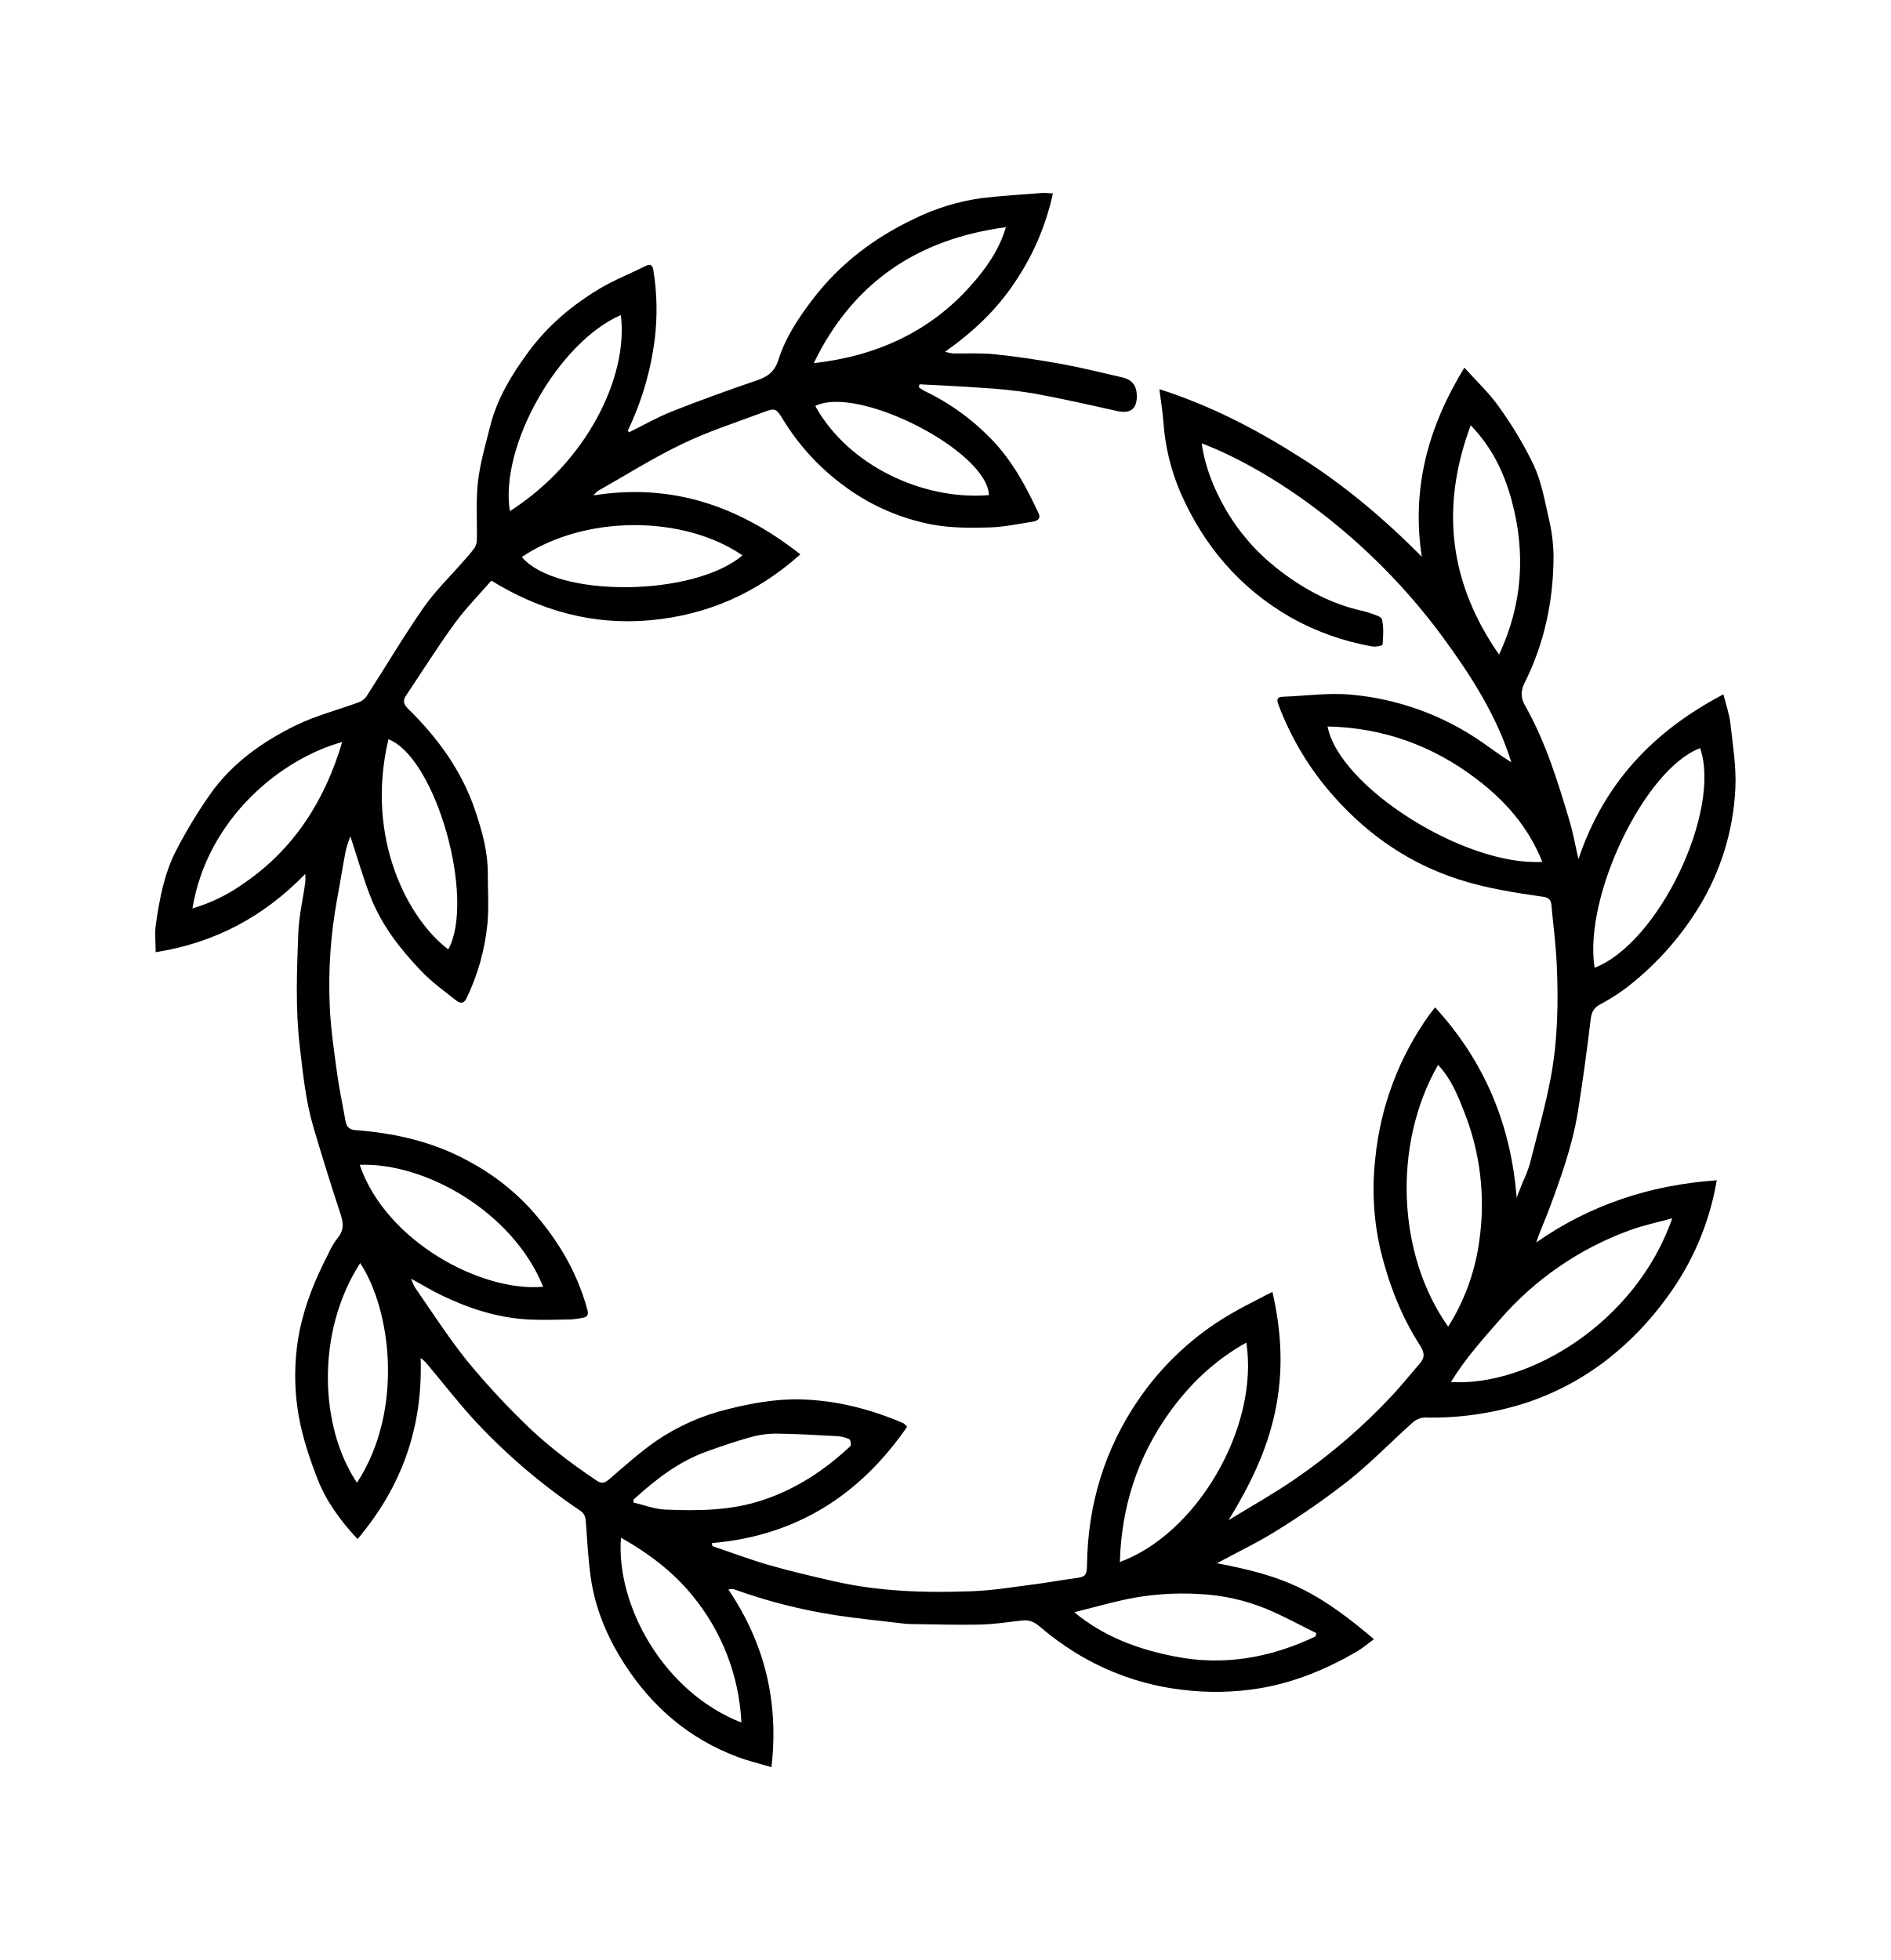
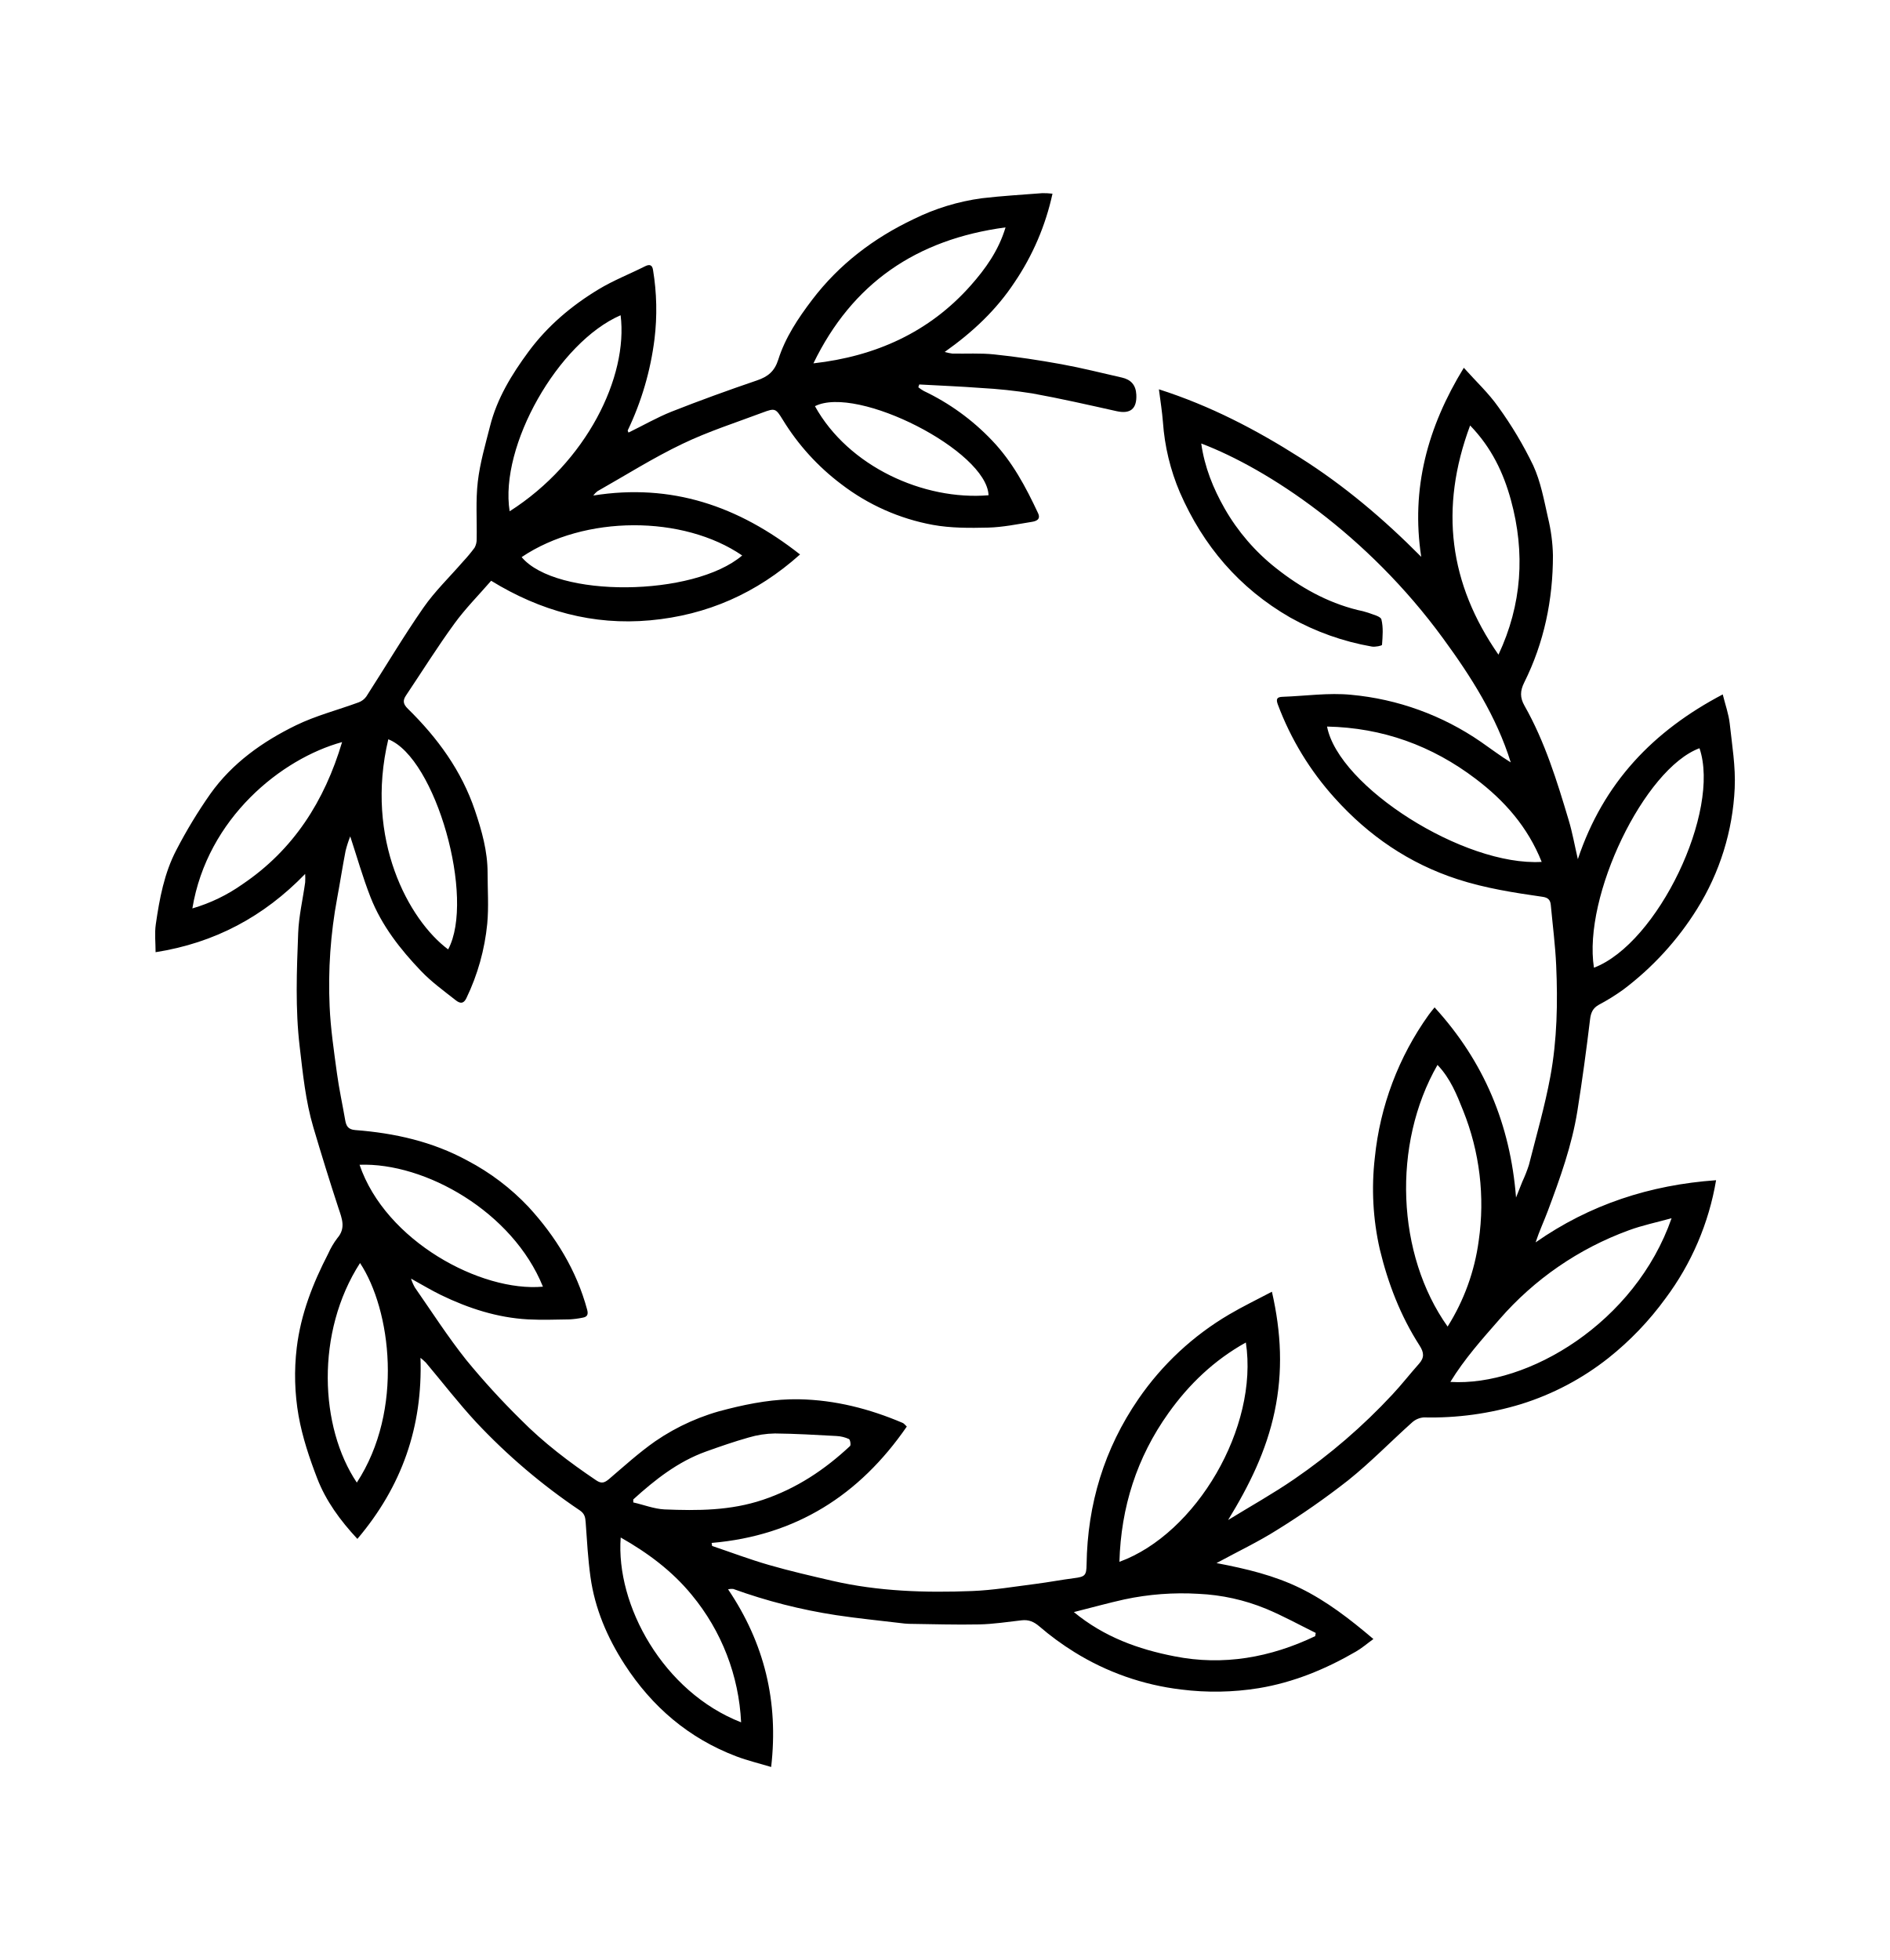
- <svg xmlns="http://www.w3.org/2000/svg" id="图层_1" data-name="图层 1" viewBox="0 0 812.12 841.89">
+ <svg xmlns="http://www.w3.org/2000/svg" id="图层_1" data-name="图层 1" viewBox="0 0 812.12 841.89" width="812" height="842">
  <path d="M306,664.11c8.13,2.75,16.16,5.79,24.39,8.16,9,2.6,18.13,4.7,27.25,6.81,19.78,4.56,39.91,5.19,60.06,4.4,9.12-.35,18.21-1.91,27.29-3.06,5.5-.7,11-1.76,16.46-2.46,4.81-.61,5.39-1.15,5.46-5.9.37-25.93,7.62-49.79,22.31-71.14a122.75,122.75,0,0,1,38.94-36.26c5.82-3.44,11.94-6.37,18.39-9.78,4.05,17.68,4.76,34.33,1.17,51.44-3.56,16.95-10.94,31.87-20,46.65,9.52-5.85,19.3-11.31,28.49-17.62a253,253,0,0,0,42.08-36.27c4-4.27,7.57-8.88,11.45-13.23,2.38-2.66,2.19-4.85.24-7.88-8.18-12.71-13.54-26.67-17.07-41.31a116.8,116.8,0,0,1-2.14-39.38,127.34,127.34,0,0,1,23.17-61.39c.64-.91,1.38-1.75,2.51-3.18,21.27,23.28,32.54,50.34,35,81.7.89-2.24,1.77-4.49,2.67-6.73a62.12,62.12,0,0,0,2.86-7.26c3.21-12.66,6.86-25.25,9.23-38.08,2.89-15.71,3.2-31.73,2.49-47.68-.39-8.66-1.51-17.29-2.31-25.93-.2-2.1-1.1-3.18-3.49-3.52-12.34-1.77-24.63-3.68-36.59-7.56-20.85-6.78-38.24-18.72-52.74-34.85a125.29,125.29,0,0,1-24.46-40.18c-.86-2.31-.5-3.27,2-3.35,9.83-.34,19.76-1.82,29.45-.87a117,117,0,0,1,55.8,20.23c4.24,2.92,8.34,6.06,12.82,8.82-6.13-19.71-17.07-36.86-29-53.17-32.66-44.8-75.42-73-104-83.85,1.43,10.15,5.12,19.28,10.09,28a88.58,88.58,0,0,0,22,25.52c10.44,8.28,21.94,14.75,35,18a38.22,38.22,0,0,1,4.68,1.21c2,.79,5.31,1.51,5.65,2.87.86,3.46.53,7.27.26,10.91,0,.38-2.94,1-4.38.74a110.52,110.52,0,0,1-35.06-12.47C532.51,252.61,517,234.39,507,211.44a93.6,93.6,0,0,1-7.28-30.2c-.34-4.31-1-8.59-1.73-14.09,22.21,7.11,41.78,17.38,60.56,29.3,19,12,36,26.38,52.16,42.68-4.46-29.24,2.64-55.65,18.3-81.23,5.27,5.9,10.68,10.92,14.82,16.83a165.21,165.21,0,0,1,15,25.12c3.22,7,4.63,14.85,6.34,22.43a75.56,75.56,0,0,1,2.14,16.22c0,19.11-3.79,37.47-12.35,54.64-1.8,3.62-1.84,6.48.1,9.91,8.8,15.51,14,32.45,19.06,49.38,1.54,5.13,2.47,10.44,3.89,16.6,11-32.91,32.43-55.1,62.26-70.79,1.11,4.46,2.54,8.42,3,12.49,1,9.25,2.58,18.59,2.14,27.81a107.2,107.2,0,0,1-16.15,51.86,128.15,128.15,0,0,1-31.79,34.72A92,92,0,0,1,687,431.61c-2.55,1.44-3.4,3.36-3.75,6.3-1.58,13.14-3.36,26.26-5.44,39.33-2.37,14.81-7.44,28.87-12.67,42.85-1.66,4.45-3.7,8.75-5.28,13.59,23.31-16.29,49.18-24.7,77.55-26.71a117.34,117.34,0,0,1-21.75,50.8,131.12,131.12,0,0,1-24.46,25.55,116.13,116.13,0,0,1-37.52,19.83,132.47,132.47,0,0,1-41.85,5.73,8.49,8.49,0,0,0-5.12,2.22c-9.17,8.22-17.79,17.12-27.39,24.8a337.56,337.56,0,0,1-30.48,21.28c-8.07,5.11-16.78,9.24-26.1,14.29,12.88,2.45,24.88,5.32,36.13,10.85S580,695.47,590.16,704.1c-2.84,2.06-5.06,4-7.54,5.41-13,7.55-26.85,13.25-41.71,15.7a116.86,116.86,0,0,1-33.37.58,111.87,111.87,0,0,1-45.89-16.09,119.9,119.9,0,0,1-15-11c-2.42-2.07-4.64-3-7.68-2.64-6,.68-12.09,1.63-18.15,1.76-10.08.21-20.17-.12-30.26-.25a36,36,0,0,1-3.72-.34c-9.19-1.11-18.41-2-27.56-3.39a233.5,233.5,0,0,1-44.21-11.26,6.88,6.88,0,0,0-2.22.15c15.63,23.14,21.76,48.29,18.52,76.35-5-1.52-10.13-2.73-15-4.58-20.42-7.77-36.16-21.24-48-39.53-7.46-11.56-12.77-24-14.65-37.6-1.06-7.72-1.5-15.53-2.05-23.32-.16-2.18-.36-3.74-2.52-5.22a259.86,259.86,0,0,1-44.53-37.87c-7.58-8.18-14.42-17.06-21.61-25.61a25.48,25.48,0,0,0-2.33-2.07c1,29.66-8,55.25-27.11,77.8-7.45-8-13.54-16.36-17.26-26-3.35-8.7-6.37-17.71-8-26.85a100.12,100.12,0,0,1-.8-29.27c1.76-14.57,6.93-27.65,13.51-40.42a33.24,33.24,0,0,1,3.94-6.69c3.7-4.28,2-8.37.5-12.84-3.79-11.54-7.37-23.15-10.82-34.79-3.34-11.29-4.48-22.94-5.86-34.61-1.93-16.33-1.28-32.62-.65-48.91.28-7.25,2-14.45,3-21.67a30.41,30.41,0,0,0,0-3.66C113.36,393.73,92.28,405,66.86,409c0-4-.48-8.08.09-12,1.59-11,3.63-22,8.84-31.93A210.78,210.78,0,0,1,90.37,341c9.41-13.24,22.44-22.47,36.8-29.48,8.57-4.18,18-6.57,27-9.89a7,7,0,0,0,3.27-2.53c8.18-12.69,15.88-25.71,24.49-38.1,4.94-7.11,11.31-13.22,17-19.79a66.83,66.83,0,0,0,5-6,7.32,7.32,0,0,0,.9-3.8c.15-8.19-.46-16.45.48-24.54s3.24-15.91,5.24-23.79c3-12,9.33-22.3,16.57-32.12,8.17-11.06,18.51-19.78,30.17-26.81,6.31-3.81,13.27-6.52,19.88-9.85,2-1,3.11-.58,3.44,1.57a104.91,104.91,0,0,1,.63,29.72,127.43,127.43,0,0,1-11.49,39.2c-.08.15.14.45.32.95,6.18-3,12.17-6.46,18.52-9,12.12-4.78,24.38-9.22,36.71-13.42,4.69-1.59,7.53-3.9,9.11-8.87,3-9.52,8.56-17.85,14.59-25.78,11.6-15.24,26.42-26.49,43.63-34.66A94.82,94.82,0,0,1,422,85.05c8.6-1,17.28-1.51,25.93-2.18a35.61,35.61,0,0,1,4.33.23,109,109,0,0,1-16.33,38.12c-7.75,11.73-17.76,21.23-30,29.89a23.41,23.41,0,0,0,3.28.69c6,.12,12.05-.27,18,.36,9.69,1,19.35,2.48,28.94,4.22,8.73,1.59,17.35,3.78,26,5.74,3.85.88,5.93,3.23,6.13,7.29.31,6.13-2.55,8.45-8.49,7.13-12-2.67-24.06-5.43-36.18-7.62a215.75,215.75,0,0,0-22.17-2.35c-8.8-.67-17.62-1-26.43-1.5-.13.4-.27.8-.4,1.2a17.52,17.52,0,0,0,2.34,1.59,99.13,99.13,0,0,1,29.35,21.28c8.71,9.09,14.51,20,19.76,31.23,1.31,2.8-1,3.46-2.65,3.73-6.23,1-12.5,2.31-18.77,2.47-7.94.19-16.06.24-23.83-1.18a91.92,91.92,0,0,1-39.3-17.47,99.81,99.81,0,0,1-25.15-27.69c-3-4.87-3.31-5.09-8.54-3.13-11.58,4.35-23.45,8.14-34.56,13.48-12.56,6-24.43,13.51-36.59,20.39a10.32,10.32,0,0,0-1.74,1.82c33.58-5.36,62.36,4.48,88.85,25.32-18.64,16.68-39.91,26.06-64.41,28.3s-47.15-4-68.32-17c-5.34,6.16-11.07,11.92-15.79,18.41-7.29,10-13.88,20.55-20.78,30.84-1.47,2.19-1.3,3.71.79,5.75C188,316.9,198.33,331,204.09,348.1c2.93,8.67,5.43,17.5,5.43,26.79,0,7.3.53,14.65-.15,21.88a94.89,94.89,0,0,1-8.94,31.93c-1.54,3.24-3.5,1.84-5,.63-5-3.92-10.17-7.7-14.52-12.26-8.94-9.35-16.93-19.55-21.7-31.72-3.35-8.56-5.86-17.46-8.71-26.11a49,49,0,0,0-2,6.22c-1.32,6.77-2.36,13.59-3.63,20.37a204,204,0,0,0-3.23,46.39c.41,9.63,1.86,19.24,3.15,28.81.91,6.71,2.37,13.35,3.52,20,.43,2.54,1.18,4.14,4.34,4.39,16.88,1.29,33.14,4.92,48.19,13.11a99.78,99.78,0,0,1,26.27,19.91c11.67,12.72,20.61,27.21,25.18,44.11.55,2,.17,3.14-1.93,3.48a38.28,38.28,0,0,1-5.52.73c-6,.1-12,.31-18,0-13.14-.73-25.45-4.72-37.22-10.4-4.3-2.09-8.41-4.58-13-7.11a20.42,20.42,0,0,0,1.64,3.79c7.28,10.46,14.19,21.23,22.11,31.18a326.58,326.58,0,0,0,23.37,25.58c9.8,9.93,20.9,18.34,32.47,26.13,2.32,1.56,3.6,1,5.48-.55,6.51-5.56,12.87-11.35,19.87-16.25a93.59,93.59,0,0,1,31.33-13.9c10-2.51,20.18-4.34,30.47-4.14,15.49.29,30.32,4.09,44.56,10.17.53.22.91.79,1.74,1.55-20.31,29.47-47.68,46.91-83.86,50ZM617.7,457.43c-19.59,34.12-17.62,81.52,4.35,112.42a92.18,92.18,0,0,0,13.37-36.92A108.31,108.31,0,0,0,628.7,477C626,470.24,623.26,463.24,617.7,457.43Zm5.53,136.2c33.34,2.06,79.45-25.46,95.06-70.33-6.47,1.79-12.6,3.05-18.39,5.19a134.85,134.85,0,0,0-55.58,38.26C636.86,575.27,629.3,583.71,623.23,593.63Zm-87.88-16.94c-13.63,7.6-24.38,17.89-33.23,30.29-13.65,19.12-20.43,40.53-21.1,63.95C514.06,658.89,540.92,613.12,535.35,576.69ZM662.47,370.2c-6-15.05-16-26.32-28.31-35.65-18.83-14.31-40.08-22-63.92-22.5C575.2,337.89,629.09,372.18,662.47,370.2Zm22.46,45.47c27.42-10.45,54.57-67.23,45.35-94.31C706.56,330.16,680.1,385,684.93,415.67ZM565.14,702.87l.24-1.39c-7.1-3.49-14-7.32-21.33-10.37A86.5,86.5,0,0,0,515,684.68a118.65,118.65,0,0,0-31.85,2.4c-6.92,1.54-13.76,3.44-21.7,5.44,13,10.74,27.79,16,43.2,19C525.66,715.7,545.91,712.05,565.14,702.87ZM349.53,156c26.59-3,49.68-13.26,67.56-33.42,6.33-7.14,12-15,15-25C393.67,102.72,366.17,121.66,349.53,156ZM643.9,281.17c10.09-21.49,11.57-43.76,5.34-66.48-3.19-11.62-8.29-22.47-17.52-32C618.43,218.37,622.73,250.74,643.9,281.17Zm-371.78,363v1.24c4.46,1,8.9,2.77,13.39,3,14.25.58,28.34.57,42.3-4.12,14.47-4.86,26.54-12.91,37.46-23.12.44-.42.07-2.75-.48-3a14.7,14.7,0,0,0-5.33-1.3c-8.82-.48-17.65-1-26.48-1.09a41.7,41.7,0,0,0-11.34,1.75c-6.16,1.74-12.22,3.84-18.24,6C291.33,627.86,281.47,635.64,272.12,644.12ZM233.3,552.71c-13-32.17-50.63-53.42-78.8-52.38C165.69,533.17,206.71,555.11,233.3,552.71Zm-9.15-313.46c14.84,17.69,73.88,17.12,94.77-.7C293.64,221.23,251.26,221,224.15,239.25Zm94.31,500.64a92.68,92.68,0,0,0-21.21-54.75c-8.34-10.18-18.77-18-30.53-24.66C264.53,689.51,285,726.84,318.46,739.89ZM219,219.56c33.08-21.08,51-57.83,47.68-84.23C239.89,146.92,214.53,191.51,219,219.56Zm-52.15,98c-10.2,42.89,8.84,77.67,25.72,90.24C204.31,385.94,187.25,325.55,166.88,317.53ZM153.33,636.88c20.36-31.21,14.59-74.35,1.38-94.33C135.54,572.3,137.34,613.11,153.33,636.88ZM147,318.72c-26,7.13-57.91,32.59-64.34,71.47a72.06,72.06,0,0,0,21.56-10.41C126.11,365,139.44,344.12,147,318.72ZM424.79,212.67c-.75-19.06-56.41-47.47-74.6-38.27C364.56,200.33,396.93,215,424.79,212.67Z" />
</svg>
